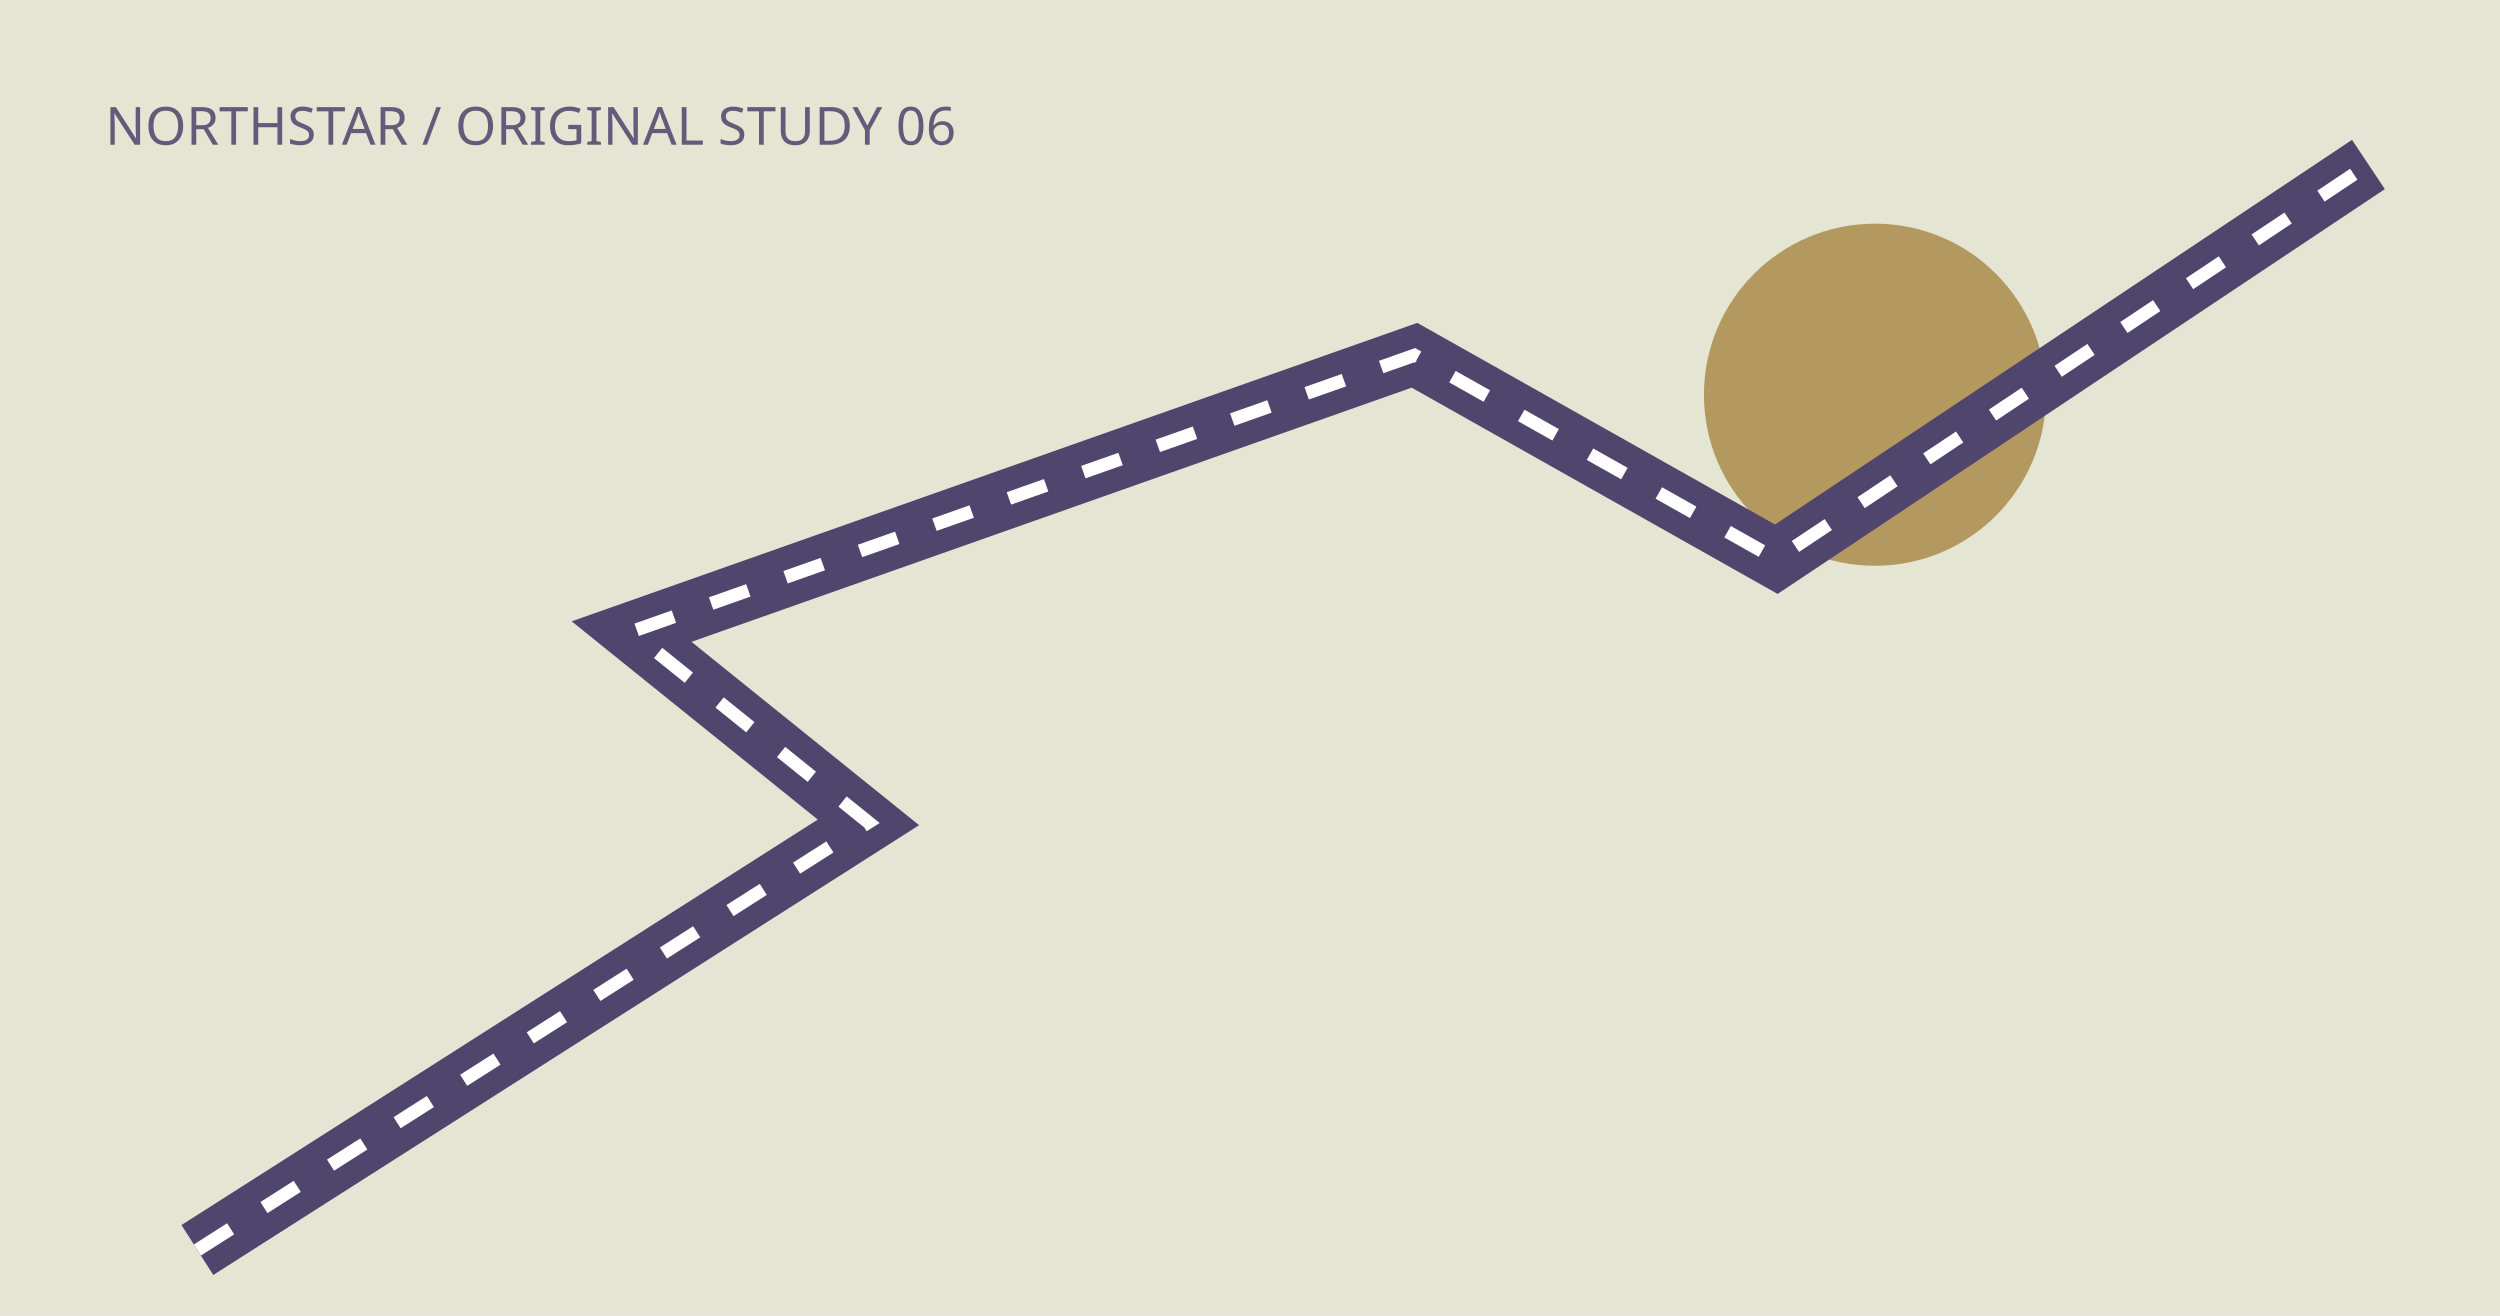
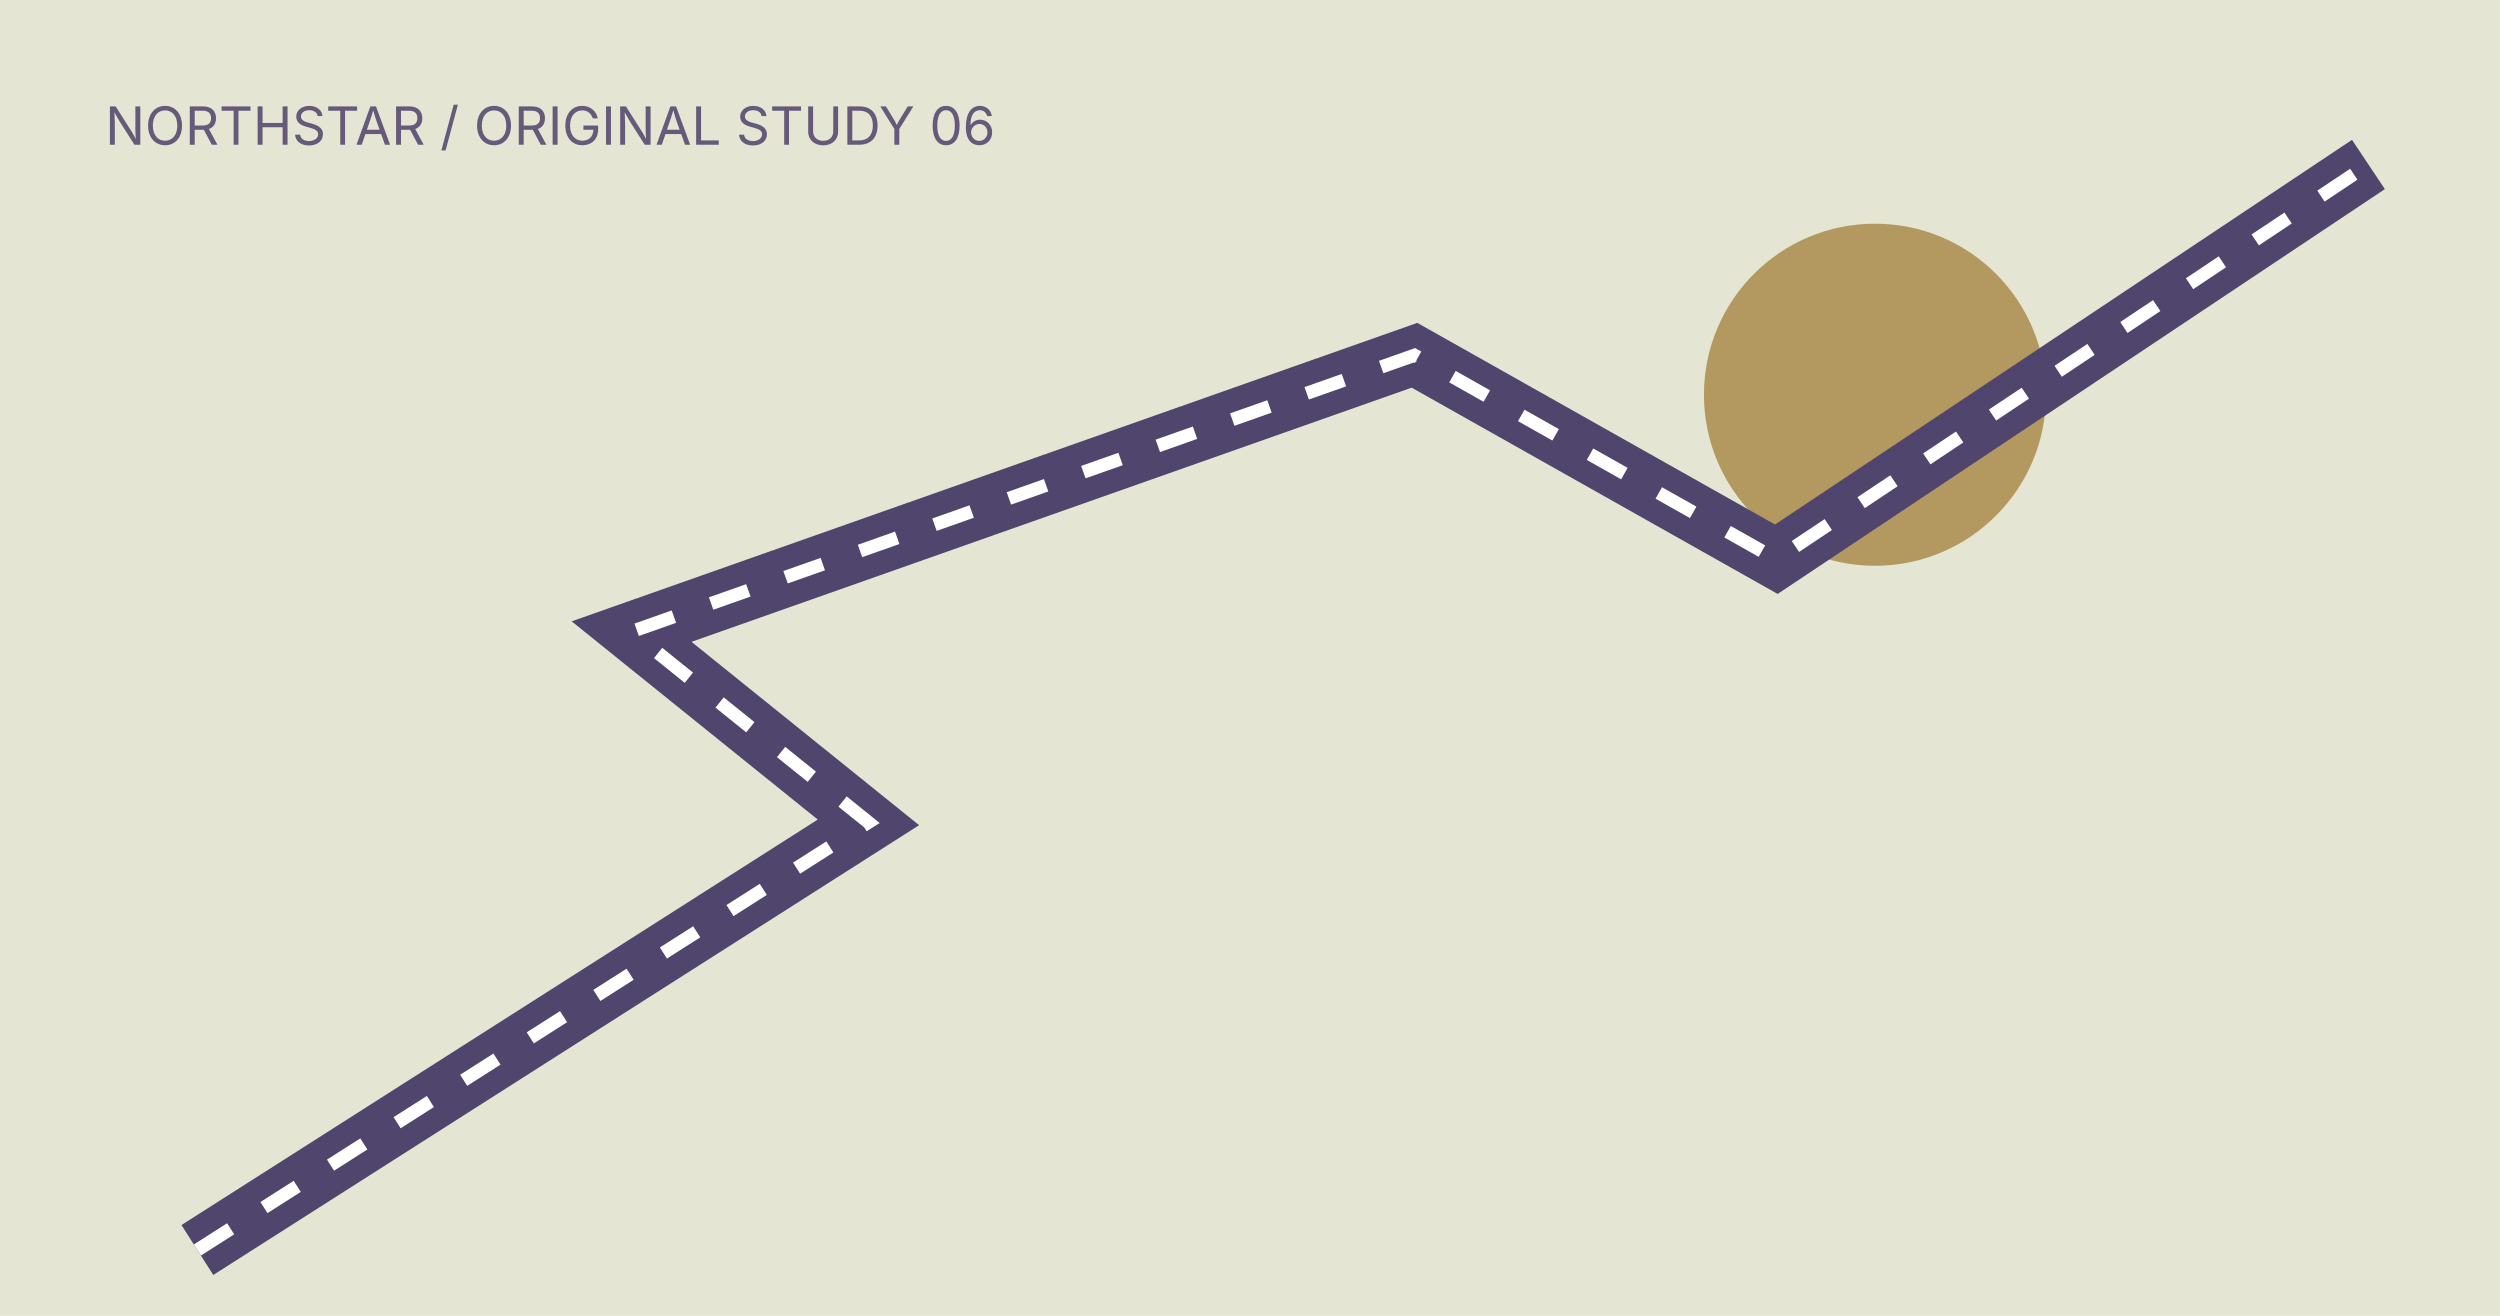
<svg xmlns="http://www.w3.org/2000/svg" viewBox="0 0 380 200">
  <rect width="380" height="200" fill="#e4e6d3" />
  <g stroke="#4f456d" stroke-width="4" fill="none">
    <circle cx="285" cy="60" r="26" fill="#b3995f" stroke="none" />
    <path d="M30 190 L132 125 L96 96 L215 54 L270 85 L360 25" stroke-width="9" fill="none" />
    <path d="M30 190 L132 125 L96 96 L215 54 L270 85 L360 25" stroke="#fff" stroke-width="2" stroke-dasharray="6 6" />
  </g>
-   <text x="16" y="22" font-family="sans-serif" font-size="8" fill="#655a79">NORTHSTAR / ORIGINAL STUDY 06</text>
+   <text x="16" y="22" font-family="Calibri, Aptos, SF Pro, -apple-system, BlinkMacSystemFont" font-size="8" fill="#655a79">NORTHSTAR / ORIGINAL STUDY 06</text>
</svg>
